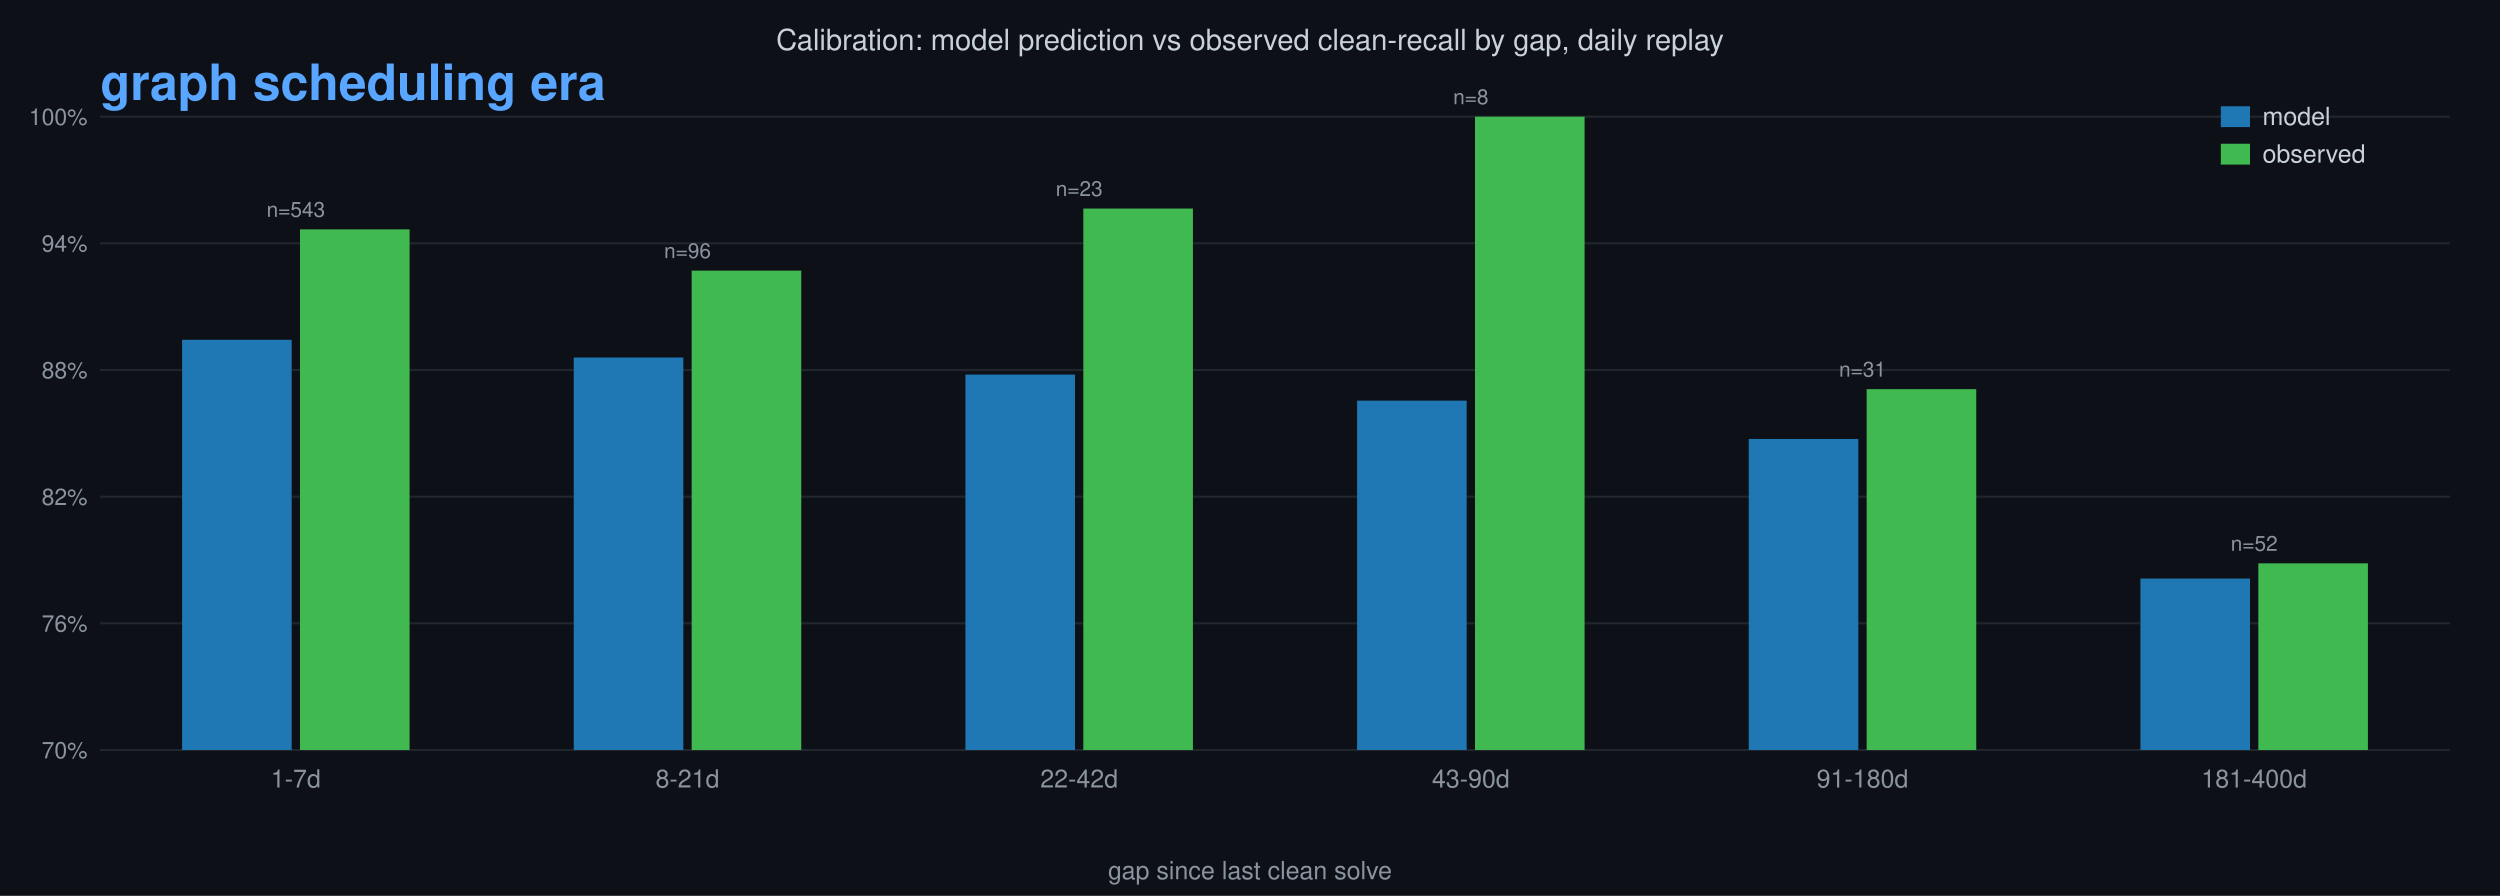
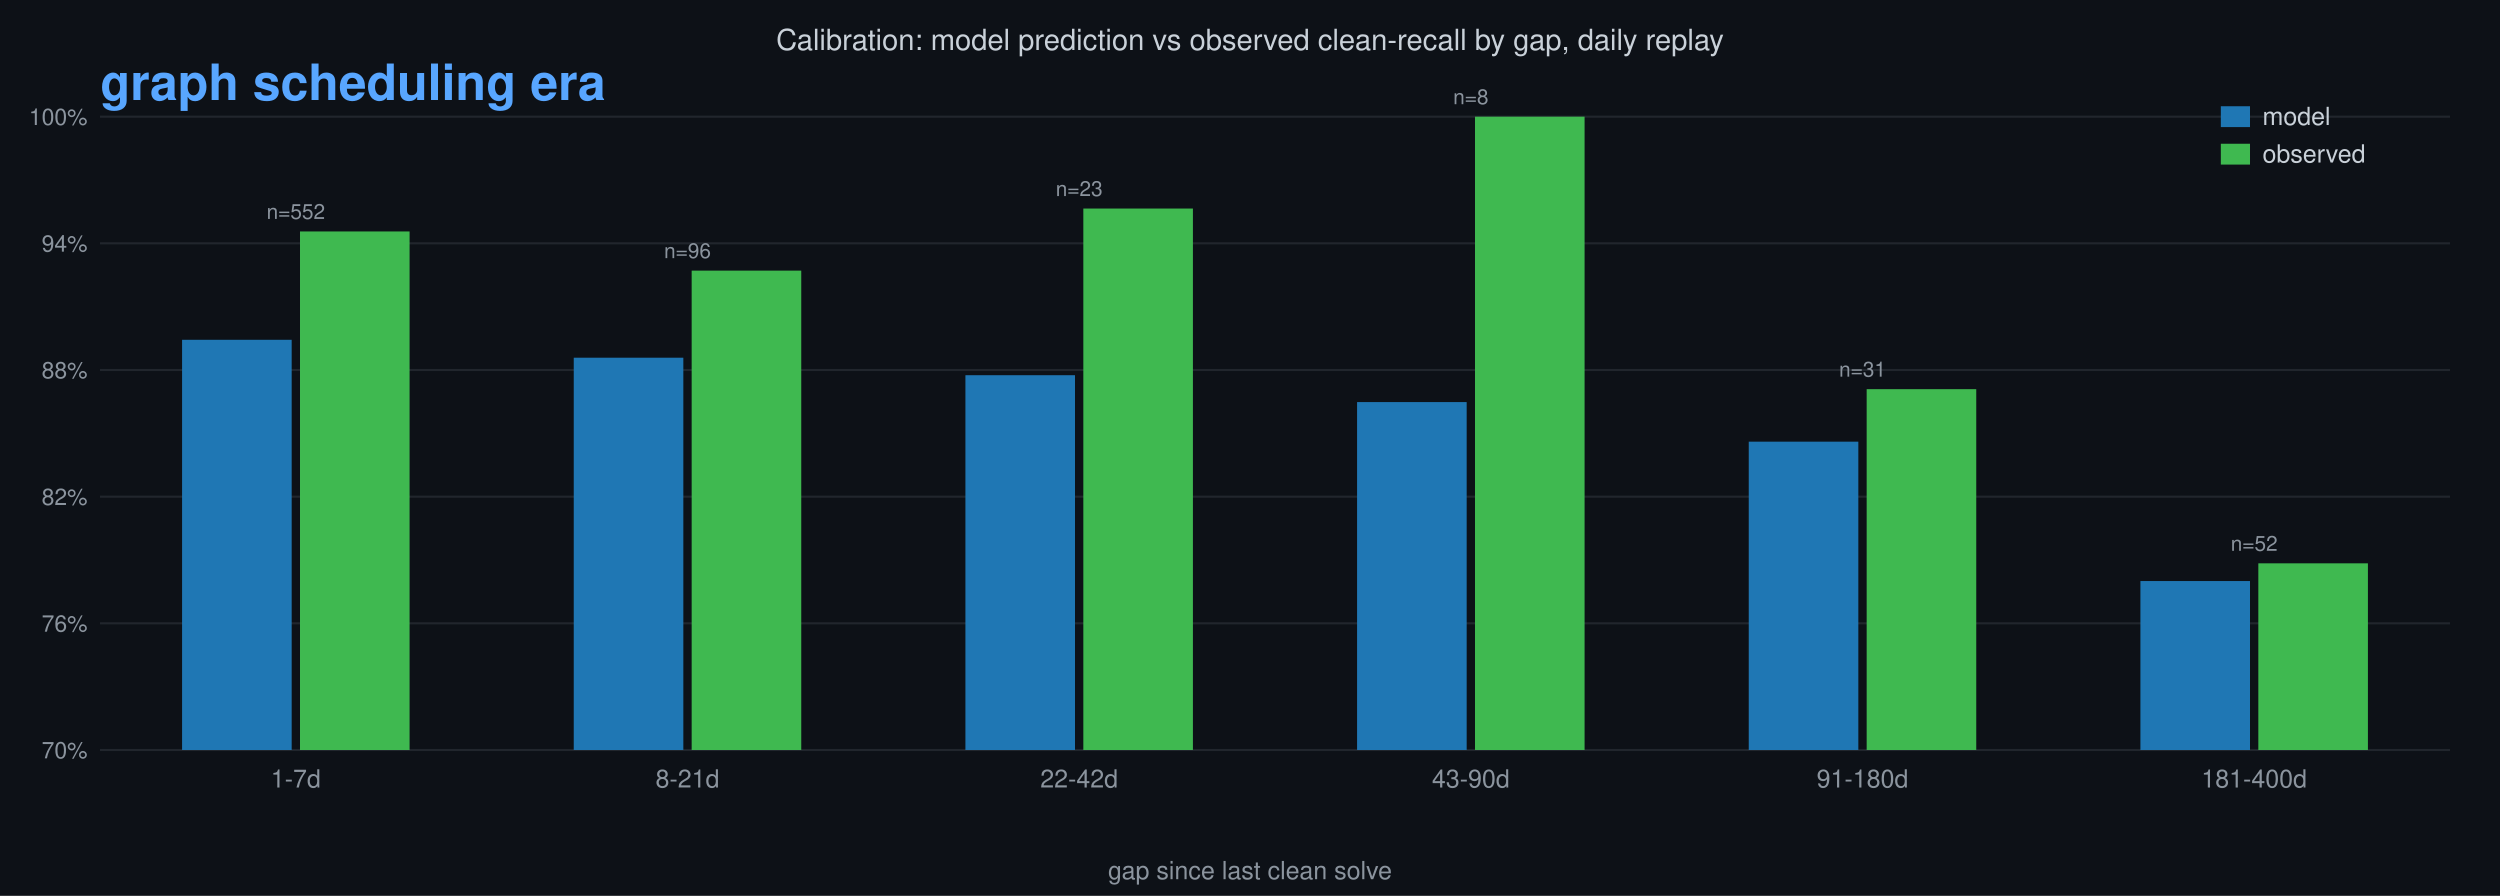
<svg xmlns="http://www.w3.org/2000/svg" viewBox="0 0 1200 430" font-family="Helvetica,sans-serif">
  <rect width="1200" height="430" fill="#0d1117" />
  <text x="600" y="24" text-anchor="middle" font-size="14" fill="#c9d1d9">Calibration: model prediction vs observed clean-recall by gap, daily replay</text>
  <text x="48" y="48" text-anchor="start" font-size="24" font-weight="bold" fill="#8b949e" opacity="0">pre graph scheduling era<animate attributeName="opacity" calcMode="discrete" values="1;0" keyTimes="0;0.723" dur="10.0s" repeatCount="indefinite" />
  </text>
  <text x="48" y="48" text-anchor="start" font-size="24" font-weight="bold" fill="#58a6ff" opacity="1">graph scheduling era<animate attributeName="opacity" calcMode="discrete" values="0;1" keyTimes="0;0.723" dur="10.0s" repeatCount="indefinite" />
  </text>
  <line x1="48" y1="360.0" x2="1176" y2="360.0" stroke="#21262d" stroke-width="1" />
  <text x="42" y="364.0" text-anchor="end" font-size="11" fill="#8b949e">70%</text>
  <line x1="48" y1="299.2" x2="1176" y2="299.2" stroke="#21262d" stroke-width="1" />
  <text x="42" y="303.2" text-anchor="end" font-size="11" fill="#8b949e">76%</text>
  <line x1="48" y1="238.4" x2="1176" y2="238.4" stroke="#21262d" stroke-width="1" />
  <text x="42" y="242.4" text-anchor="end" font-size="11" fill="#8b949e">82%</text>
  <line x1="48" y1="177.6" x2="1176" y2="177.6" stroke="#21262d" stroke-width="1" />
  <text x="42" y="181.6" text-anchor="end" font-size="11" fill="#8b949e">88%</text>
  <line x1="48" y1="116.8" x2="1176" y2="116.8" stroke="#21262d" stroke-width="1" />
  <text x="42" y="120.8" text-anchor="end" font-size="11" fill="#8b949e">94%</text>
  <line x1="48" y1="56.0" x2="1176" y2="56.0" stroke="#21262d" stroke-width="1" />
  <text x="42" y="60.0" text-anchor="end" font-size="11" fill="#8b949e">100%</text>
  <rect x="87.4" y="163.1" width="52.6" height="196.9" fill="#1f77b4">
-     <animate attributeName="y" calcMode="discrete" values="360.0;162.8;163.4;163.1;163.2;163.4;163.8;163.7;163.6;163.5;163.4;163.3;163.2;163.1;163.0;163.1" keyTimes="0;0.005;0.009;0.021;0.032;0.036;0.059;0.066;0.1;0.151;0.194;0.29;0.469;0.576;0.865;0.882" dur="10.0s" repeatCount="indefinite" />
-     <animate attributeName="height" calcMode="discrete" values="0.0;197.2;196.6;196.9;196.8;196.6;196.2;196.3;196.4;196.5;196.6;196.7;196.8;196.9;197.0;196.9" keyTimes="0;0.005;0.009;0.021;0.032;0.036;0.059;0.066;0.1;0.151;0.194;0.29;0.469;0.576;0.865;0.882" dur="10.0s" repeatCount="indefinite" />
+     <animate attributeName="y" calcMode="discrete" values="360.0;162.8;163.4;163.1;163.3;163.4;163.8;163.7;163.8;163.7;163.6;163.5;163.4;163.3;163.4;163.3;163.4;163.3;163.2;163.1" keyTimes="0;0.005;0.009;0.021;0.032;0.036;0.059;0.066;0.077;0.081;0.11;0.166;0.233;0.36;0.405;0.414;0.424;0.436;0.518;0.732" dur="10.0s" repeatCount="indefinite" />
+     <animate attributeName="height" calcMode="discrete" values="0.0;197.2;196.6;196.9;196.7;196.6;196.2;196.3;196.2;196.3;196.4;196.5;196.6;196.7;196.6;196.7;196.6;196.7;196.8;196.9" keyTimes="0;0.005;0.009;0.021;0.032;0.036;0.059;0.066;0.077;0.081;0.11;0.166;0.233;0.36;0.405;0.414;0.424;0.436;0.518;0.732" dur="10.0s" repeatCount="indefinite" />
  </rect>
-   <rect x="144.0" y="110.1" width="52.6" height="249.9" fill="#3fb950">
-     <animate attributeName="y" calcMode="discrete" values="360.0;56.0;69.7;67.8;67.0;66.4;66.0;65.0;64.1;63.7;63.2;76.4;75.9;81.3;80.0;78.8;78.1;77.6;77.0;75.9;75.1;87.5;85.9;84.7;83.9;82.8;81.8;81.4;80.9;83.4;82.9;82.6;82.1;84.9;84.1;83.6;82.7;82.4;81.8;84.1;83.5;83.0;82.7;82.6;82.5;82.4;82.3;82.1;82.0;81.9;81.7;81.6;86.4;86.0;85.8;85.5;85.2;87.4;91.7;95.9;95.4;95.3;99.6;101.3;100.4;101.9;100.9;102.4;102.2;101.5;108.1;107.2;106.6;107.8;109.0;110.1" keyTimes="0;0.005;0.11;0.138;0.151;0.166;0.181;0.194;0.233;0.251;0.266;0.29;0.298;0.312;0.327;0.339;0.351;0.36;0.369;0.377;0.386;0.395;0.405;0.414;0.425;0.436;0.448;0.458;0.469;0.477;0.49;0.498;0.507;0.518;0.527;0.545;0.559;0.569;0.576;0.582;0.592;0.6;0.608;0.651;0.655;0.674;0.678;0.707;0.732;0.737;0.751;0.758;0.765;0.774;0.781;0.787;0.795;0.804;0.81;0.818;0.822;0.826;0.828;0.836;0.842;0.846;0.856;0.865;0.874;0.879;0.882;0.891;0.898;0.901;0.913;0.919" dur="10.0s" repeatCount="indefinite" />
-     <animate attributeName="height" calcMode="discrete" values="0.0;304.0;290.3;292.2;293.0;293.6;294.0;295.0;295.9;296.3;296.8;283.6;284.1;278.7;280.0;281.2;281.9;282.4;283.0;284.1;284.9;272.5;274.1;275.3;276.1;277.2;278.2;278.6;279.1;276.6;277.1;277.4;277.9;275.1;275.9;276.4;277.3;277.6;278.2;275.9;276.5;277.0;277.3;277.4;277.5;277.6;277.7;277.9;278.0;278.1;278.3;278.4;273.6;274.0;274.2;274.5;274.8;272.6;268.3;264.1;264.6;264.7;260.4;258.7;259.6;258.1;259.1;257.6;257.8;258.5;251.9;252.8;253.4;252.2;251.0;249.9" keyTimes="0;0.005;0.11;0.138;0.151;0.166;0.181;0.194;0.233;0.251;0.266;0.29;0.298;0.312;0.327;0.339;0.351;0.36;0.369;0.377;0.386;0.395;0.405;0.414;0.425;0.436;0.448;0.458;0.469;0.477;0.49;0.498;0.507;0.518;0.527;0.545;0.559;0.569;0.576;0.582;0.592;0.6;0.608;0.651;0.655;0.674;0.678;0.707;0.732;0.737;0.751;0.758;0.765;0.774;0.781;0.787;0.795;0.804;0.81;0.818;0.822;0.826;0.828;0.836;0.842;0.846;0.856;0.865;0.874;0.879;0.882;0.891;0.898;0.901;0.913;0.919" dur="10.0s" repeatCount="indefinite" />
+   <rect x="144.0" y="111.1" width="52.6" height="248.9" fill="#3fb950">
+     <animate attributeName="y" calcMode="discrete" values="360.0;56.0;69.7;67.8;67.0;66.4;66.0;65.0;64.1;63.7;63.2;76.4;75.9;81.3;80.0;78.8;78.1;77.6;77.0;75.9;75.1;87.5;85.9;84.7;83.9;82.8;81.8;81.4;80.9;83.4;82.9;82.6;82.1;84.9;84.1;83.6;82.7;82.4;81.8;84.1;83.5;83.0;82.7;82.6;82.5;82.4;82.3;82.1;82.0;81.9;81.7;81.6;86.4;86.0;85.8;85.5;85.2;87.4;91.7;95.9;95.4;95.3;99.6;101.3;100.4;101.9;100.9;102.4;102.2;101.5;108.1;107.2;106.6;107.8;109.0;111.6;111.1" keyTimes="0;0.005;0.11;0.138;0.151;0.166;0.181;0.194;0.233;0.251;0.266;0.29;0.298;0.312;0.327;0.339;0.351;0.36;0.369;0.377;0.386;0.395;0.405;0.414;0.424;0.436;0.448;0.458;0.468;0.477;0.49;0.498;0.507;0.518;0.527;0.545;0.559;0.568;0.576;0.582;0.592;0.6;0.608;0.651;0.655;0.673;0.678;0.707;0.732;0.737;0.751;0.758;0.765;0.774;0.781;0.787;0.795;0.804;0.809;0.817;0.822;0.826;0.828;0.836;0.842;0.845;0.855;0.864;0.873;0.879;0.882;0.891;0.897;0.901;0.912;0.918;0.92" dur="10.0s" repeatCount="indefinite" />
+     <animate attributeName="height" calcMode="discrete" values="0.0;304.0;290.3;292.2;293.0;293.6;294.0;295.0;295.9;296.3;296.8;283.6;284.1;278.7;280.0;281.2;281.9;282.4;283.0;284.1;284.9;272.5;274.1;275.3;276.1;277.2;278.2;278.6;279.1;276.6;277.1;277.4;277.9;275.1;275.9;276.4;277.3;277.6;278.2;275.9;276.5;277.0;277.3;277.4;277.5;277.6;277.7;277.9;278.0;278.1;278.3;278.4;273.6;274.0;274.2;274.5;274.8;272.6;268.3;264.1;264.6;264.7;260.4;258.7;259.6;258.1;259.1;257.6;257.8;258.5;251.9;252.8;253.4;252.2;251.0;248.4;248.9" keyTimes="0;0.005;0.11;0.138;0.151;0.166;0.181;0.194;0.233;0.251;0.266;0.29;0.298;0.312;0.327;0.339;0.351;0.36;0.369;0.377;0.386;0.395;0.405;0.414;0.424;0.436;0.448;0.458;0.468;0.477;0.49;0.498;0.507;0.518;0.527;0.545;0.559;0.568;0.576;0.582;0.592;0.6;0.608;0.651;0.655;0.673;0.678;0.707;0.732;0.737;0.751;0.758;0.765;0.774;0.781;0.787;0.795;0.804;0.809;0.817;0.822;0.826;0.828;0.836;0.842;0.845;0.855;0.864;0.873;0.879;0.882;0.891;0.897;0.901;0.912;0.918;0.92" dur="10.0s" repeatCount="indefinite" />
  </rect>
  <text x="142.0" y="378" text-anchor="middle" font-size="12" fill="#8b949e">1-7d</text>
-   <text x="142.0" y="104.1" text-anchor="middle" font-size="10" fill="#8b949e" opacity="1">n=543<animate attributeName="opacity" calcMode="discrete" values="0;1" keyTimes="0;0.919" dur="10.0s" repeatCount="indefinite" />
+   <text x="142.0" y="105.1" text-anchor="middle" font-size="10" fill="#8b949e" opacity="1">n=552<animate attributeName="opacity" calcMode="discrete" values="0;1" keyTimes="0;0.92" dur="10.0s" repeatCount="indefinite" />
  </text>
-   <rect x="275.4" y="171.6" width="52.6" height="188.4" fill="#1f77b4">
-     <animate attributeName="y" calcMode="discrete" values="360.0;168.5;171.0;169.8;171.0;171.7;172.6;172.5;173.9;174.5;174.8;174.3;174.4;174.7;175.5;174.7;174.4;174.2;173.9;173.6;173.2;173.7;173.4;173.3;173.2;173.1;173.0;172.9;172.4;172.2;172.1;171.8;171.7;171.6;171.5;171.4;171.2;171.3;171.4;171.5;171.4;171.5;171.7;171.6" keyTimes="0;0.054;0.066;0.069;0.081;0.1;0.11;0.138;0.166;0.194;0.251;0.266;0.276;0.298;0.312;0.327;0.339;0.351;0.36;0.369;0.377;0.386;0.405;0.414;0.425;0.436;0.477;0.498;0.545;0.582;0.6;0.612;0.795;0.81;0.828;0.836;0.846;0.856;0.882;0.891;0.898;0.901;0.913;0.919" dur="10.0s" repeatCount="indefinite" />
-     <animate attributeName="height" calcMode="discrete" values="0.0;191.5;189.0;190.2;189.0;188.3;187.4;187.5;186.1;185.5;185.2;185.7;185.6;185.3;184.5;185.3;185.6;185.8;186.1;186.4;186.8;186.3;186.6;186.7;186.8;186.9;187.0;187.1;187.6;187.8;187.9;188.2;188.3;188.4;188.5;188.6;188.8;188.7;188.6;188.5;188.6;188.5;188.3;188.4" keyTimes="0;0.054;0.066;0.069;0.081;0.1;0.11;0.138;0.166;0.194;0.251;0.266;0.276;0.298;0.312;0.327;0.339;0.351;0.36;0.369;0.377;0.386;0.405;0.414;0.425;0.436;0.477;0.498;0.545;0.582;0.6;0.612;0.795;0.81;0.828;0.836;0.846;0.856;0.882;0.891;0.898;0.901;0.913;0.919" dur="10.0s" repeatCount="indefinite" />
+   <rect x="275.4" y="171.7" width="52.6" height="188.3" fill="#1f77b4">
+     <animate attributeName="y" calcMode="discrete" values="360.0;168.6;171.1;169.9;171.1;171.8;172.7;172.6;174.1;174.6;175.0;174.5;174.9;175.6;174.9;174.5;174.4;174.1;173.8;173.4;173.8;173.6;173.5;173.4;173.3;173.2;173.0;172.6;172.4;172.2;172.0;171.9;171.7;171.6;171.3;171.4;171.5;171.6;171.8;171.7" keyTimes="0;0.054;0.066;0.069;0.081;0.1;0.11;0.138;0.166;0.194;0.251;0.266;0.298;0.312;0.327;0.339;0.351;0.36;0.369;0.377;0.386;0.405;0.414;0.424;0.436;0.477;0.498;0.545;0.582;0.6;0.612;0.795;0.809;0.828;0.845;0.855;0.864;0.882;0.912;0.918" dur="10.0s" repeatCount="indefinite" />
+     <animate attributeName="height" calcMode="discrete" values="0.0;191.4;188.9;190.1;188.9;188.2;187.3;187.4;185.9;185.4;185.0;185.5;185.1;184.4;185.1;185.5;185.6;185.9;186.2;186.6;186.2;186.4;186.5;186.6;186.7;186.8;187.0;187.4;187.6;187.8;188.0;188.1;188.3;188.4;188.7;188.6;188.5;188.4;188.2;188.3" keyTimes="0;0.054;0.066;0.069;0.081;0.1;0.11;0.138;0.166;0.194;0.251;0.266;0.298;0.312;0.327;0.339;0.351;0.36;0.369;0.377;0.386;0.405;0.414;0.424;0.436;0.477;0.498;0.545;0.582;0.6;0.612;0.795;0.809;0.828;0.845;0.855;0.864;0.882;0.912;0.918" dur="10.0s" repeatCount="indefinite" />
  </rect>
  <rect x="332.0" y="129.9" width="52.6" height="230.1" fill="#3fb950">
-     <animate attributeName="y" calcMode="discrete" values="360.0;56.0;109.3;102.1;96.5;95.0;93.5;92.2;90.9;88.7;83.4;82.7;81.3;104.3;123.6;122.1;120.7;119.3;114.5;112.3;111.3;109.3;108.4;107.5;105.0;103.5;118.4;127.4;151.9;149.3;145.8;144.7;143.6;140.4;134.8;129.9" keyTimes="0;0.054;0.298;0.312;0.327;0.339;0.351;0.36;0.369;0.377;0.386;0.395;0.405;0.414;0.425;0.436;0.477;0.498;0.545;0.582;0.6;0.612;0.795;0.81;0.828;0.836;0.842;0.846;0.856;0.865;0.882;0.891;0.898;0.901;0.913;0.919" dur="10.0s" repeatCount="indefinite" />
-     <animate attributeName="height" calcMode="discrete" values="0.0;304.0;250.7;257.9;263.5;265.0;266.5;267.8;269.1;271.3;276.6;277.3;278.7;255.7;236.4;237.9;239.3;240.7;245.5;247.7;248.7;250.7;251.6;252.5;255.0;256.5;241.6;232.6;208.1;210.7;214.2;215.3;216.4;219.6;225.2;230.1" keyTimes="0;0.054;0.298;0.312;0.327;0.339;0.351;0.36;0.369;0.377;0.386;0.395;0.405;0.414;0.425;0.436;0.477;0.498;0.545;0.582;0.6;0.612;0.795;0.81;0.828;0.836;0.842;0.846;0.856;0.865;0.882;0.891;0.898;0.901;0.913;0.919" dur="10.0s" repeatCount="indefinite" />
+     <animate attributeName="y" calcMode="discrete" values="360.0;56.0;109.3;102.1;96.5;95.0;93.5;92.2;90.9;88.7;83.4;82.7;81.3;104.3;123.6;122.1;120.7;119.3;114.5;112.3;111.3;109.3;108.4;107.5;105.0;103.5;118.4;127.4;151.9;149.3;145.8;144.7;143.6;140.4;134.8;129.9" keyTimes="0;0.054;0.298;0.312;0.327;0.339;0.351;0.36;0.369;0.377;0.386;0.395;0.405;0.414;0.424;0.436;0.477;0.498;0.545;0.582;0.6;0.612;0.795;0.809;0.828;0.836;0.842;0.845;0.855;0.864;0.882;0.891;0.897;0.901;0.912;0.918" dur="10.0s" repeatCount="indefinite" />
+     <animate attributeName="height" calcMode="discrete" values="0.0;304.0;250.7;257.9;263.5;265.0;266.5;267.8;269.1;271.3;276.6;277.3;278.7;255.7;236.4;237.9;239.3;240.7;245.5;247.7;248.7;250.7;251.6;252.5;255.0;256.5;241.6;232.6;208.1;210.7;214.2;215.3;216.4;219.6;225.2;230.1" keyTimes="0;0.054;0.298;0.312;0.327;0.339;0.351;0.36;0.369;0.377;0.386;0.395;0.405;0.414;0.424;0.436;0.477;0.498;0.545;0.582;0.6;0.612;0.795;0.809;0.828;0.836;0.842;0.845;0.855;0.864;0.882;0.891;0.897;0.901;0.912;0.918" dur="10.0s" repeatCount="indefinite" />
  </rect>
  <text x="330.0" y="378" text-anchor="middle" font-size="12" fill="#8b949e">8-21d</text>
-   <text x="330.0" y="123.9" text-anchor="middle" font-size="10" fill="#8b949e" opacity="1">n=96<animate attributeName="opacity" calcMode="discrete" values="0;1" keyTimes="0;0.919" dur="10.0s" repeatCount="indefinite" />
+   <text x="330.0" y="123.9" text-anchor="middle" font-size="10" fill="#8b949e" opacity="1">n=96<animate attributeName="opacity" calcMode="discrete" values="0;1" keyTimes="0;0.92" dur="10.0s" repeatCount="indefinite" />
  </text>
-   <rect x="463.4" y="179.8" width="52.6" height="180.2" fill="#1f77b4">
-     <animate attributeName="y" calcMode="discrete" values="360.0;187.8;183.8;185.2;189.6;189.9;187.3;185.7;182.3;179.3;179.2;180.1;180.3;179.8" keyTimes="0;0.312;0.351;0.469;0.518;0.527;0.615;0.67;0.674;0.723;0.737;0.774;0.882;0.891" dur="10.0s" repeatCount="indefinite" />
-     <animate attributeName="height" calcMode="discrete" values="0.0;172.2;176.2;174.8;170.4;170.1;172.7;174.3;177.7;180.7;180.8;179.9;179.7;180.2" keyTimes="0;0.312;0.351;0.469;0.518;0.527;0.615;0.67;0.674;0.723;0.737;0.774;0.882;0.891" dur="10.0s" repeatCount="indefinite" />
+   <rect x="463.4" y="180.1" width="52.6" height="179.9" fill="#1f77b4">
+     <animate attributeName="y" calcMode="discrete" values="360.0;188.1;184.0;185.5;189.9;190.2;187.6;186.0;182.6;179.7;179.5;180.4;180.6;180.1" keyTimes="0;0.312;0.351;0.468;0.518;0.527;0.615;0.67;0.673;0.723;0.737;0.774;0.882;0.891" dur="10.0s" repeatCount="indefinite" />
+     <animate attributeName="height" calcMode="discrete" values="0.0;171.9;176.0;174.5;170.1;169.8;172.4;174.0;177.4;180.3;180.5;179.6;179.4;179.9" keyTimes="0;0.312;0.351;0.468;0.518;0.527;0.615;0.67;0.673;0.723;0.737;0.774;0.882;0.891" dur="10.0s" repeatCount="indefinite" />
  </rect>
  <rect x="520.0" y="100.1" width="52.6" height="259.9" fill="#3fb950">
-     <animate attributeName="y" calcMode="discrete" values="360.0;56.0;224.9;182.7;168.6;157.3;133.9;115.6;112.3;104.3;102.1;100.1" keyTimes="0;0.312;0.518;0.527;0.615;0.67;0.674;0.723;0.737;0.774;0.882;0.891" dur="10.0s" repeatCount="indefinite" />
-     <animate attributeName="height" calcMode="discrete" values="0.0;304.0;135.1;177.3;191.4;202.7;226.1;244.4;247.7;255.7;257.9;259.9" keyTimes="0;0.312;0.518;0.527;0.615;0.67;0.674;0.723;0.737;0.774;0.882;0.891" dur="10.0s" repeatCount="indefinite" />
+     <animate attributeName="y" calcMode="discrete" values="360.0;56.0;224.9;182.7;168.6;157.3;133.9;115.6;112.3;104.3;102.1;100.1" keyTimes="0;0.312;0.518;0.527;0.615;0.67;0.673;0.723;0.737;0.774;0.882;0.891" dur="10.0s" repeatCount="indefinite" />
+     <animate attributeName="height" calcMode="discrete" values="0.0;304.0;135.1;177.3;191.4;202.7;226.1;244.4;247.7;255.7;257.9;259.9" keyTimes="0;0.312;0.518;0.527;0.615;0.67;0.673;0.723;0.737;0.774;0.882;0.891" dur="10.0s" repeatCount="indefinite" />
  </rect>
  <text x="518.0" y="378" text-anchor="middle" font-size="12" fill="#8b949e">22-42d</text>
-   <text x="518.0" y="94.1" text-anchor="middle" font-size="10" fill="#8b949e" opacity="1">n=23<animate attributeName="opacity" calcMode="discrete" values="0;1" keyTimes="0;0.919" dur="10.0s" repeatCount="indefinite" />
+   <text x="518.0" y="94.1" text-anchor="middle" font-size="10" fill="#8b949e" opacity="1">n=23<animate attributeName="opacity" calcMode="discrete" values="0;1" keyTimes="0;0.92" dur="10.0s" repeatCount="indefinite" />
  </text>
-   <rect x="651.4" y="192.3" width="52.6" height="167.7" fill="#1f77b4">
-     <animate attributeName="y" calcMode="discrete" values="360.0;201.9;202.3;205.8;193.0;194.3;192.3" keyTimes="0;0.518;0.527;0.6;0.7;0.846;0.874" dur="10.0s" repeatCount="indefinite" />
-     <animate attributeName="height" calcMode="discrete" values="0.0;158.1;157.7;154.2;167.0;165.7;167.7" keyTimes="0;0.518;0.527;0.6;0.7;0.846;0.874" dur="10.0s" repeatCount="indefinite" />
+   <rect x="651.4" y="193.0" width="52.6" height="167.0" fill="#1f77b4">
+     <animate attributeName="y" calcMode="discrete" values="360.0;202.3;202.7;206.2;193.6;195.0;193.0" keyTimes="0;0.518;0.527;0.6;0.699;0.845;0.873" dur="10.0s" repeatCount="indefinite" />
+     <animate attributeName="height" calcMode="discrete" values="0.0;157.7;157.3;153.8;166.4;165.0;167.0" keyTimes="0;0.518;0.527;0.6;0.699;0.845;0.873" dur="10.0s" repeatCount="indefinite" />
  </rect>
  <rect x="708.0" y="56.0" width="52.6" height="304.0" fill="#3fb950">
    <animate attributeName="y" calcMode="discrete" values="360.0;56.0" keyTimes="0;0.518" dur="10.0s" repeatCount="indefinite" />
    <animate attributeName="height" calcMode="discrete" values="0.0;304.0" keyTimes="0;0.518" dur="10.0s" repeatCount="indefinite" />
  </rect>
  <text x="706.0" y="378" text-anchor="middle" font-size="12" fill="#8b949e">43-90d</text>
-   <text x="706.0" y="50.0" text-anchor="middle" font-size="10" fill="#8b949e" opacity="1">n=8<animate attributeName="opacity" calcMode="discrete" values="0;1" keyTimes="0;0.919" dur="10.0s" repeatCount="indefinite" />
+   <text x="706.0" y="50.0" text-anchor="middle" font-size="10" fill="#8b949e" opacity="1">n=8<animate attributeName="opacity" calcMode="discrete" values="0;1" keyTimes="0;0.92" dur="10.0s" repeatCount="indefinite" />
  </text>
-   <rect x="839.4" y="210.7" width="52.6" height="149.3" fill="#1f77b4">
-     <animate attributeName="y" calcMode="discrete" values="360.0;205.2;200.5;204.2;209.8;210.1;215.2;212.7;209.7;208.9;208.8;207.6;207.3;207.1;207.6;209.1;210.0;211.5;210.7" keyTimes="0;0.645;0.651;0.655;0.656;0.661;0.668;0.671;0.7;0.707;0.723;0.737;0.751;0.758;0.765;0.795;0.818;0.822;0.826" dur="10.0s" repeatCount="indefinite" />
-     <animate attributeName="height" calcMode="discrete" values="0.0;154.8;159.5;155.8;150.2;149.9;144.8;147.3;150.3;151.1;151.2;152.4;152.7;152.9;152.4;150.9;150.0;148.5;149.3" keyTimes="0;0.645;0.651;0.655;0.656;0.661;0.668;0.671;0.7;0.707;0.723;0.737;0.751;0.758;0.765;0.795;0.818;0.822;0.826" dur="10.0s" repeatCount="indefinite" />
+   <rect x="839.4" y="212.0" width="52.6" height="148.0" fill="#1f77b4">
+     <animate attributeName="y" calcMode="discrete" values="360.0;206.7;201.9;205.5;211.1;211.3;216.5;214.0;211.0;210.2;210.1;208.9;208.6;208.5;208.9;209.0;210.4;211.4;212.8;212.0" keyTimes="0;0.645;0.651;0.655;0.656;0.661;0.667;0.671;0.699;0.707;0.723;0.737;0.751;0.758;0.765;0.781;0.795;0.817;0.822;0.826" dur="10.0s" repeatCount="indefinite" />
+     <animate attributeName="height" calcMode="discrete" values="0.0;153.3;158.1;154.5;148.9;148.7;143.5;146.0;149.0;149.8;149.9;151.1;151.4;151.5;151.1;151.0;149.6;148.6;147.2;148.0" keyTimes="0;0.645;0.651;0.655;0.656;0.661;0.667;0.671;0.699;0.707;0.723;0.737;0.751;0.758;0.765;0.781;0.795;0.817;0.822;0.826" dur="10.0s" repeatCount="indefinite" />
  </rect>
  <rect x="896.0" y="186.8" width="52.6" height="173.2" fill="#3fb950">
-     <animate attributeName="y" calcMode="discrete" values="360.0;56.0;133.9;123.6;168.6;162.7;157.3;152.5;148.1;144.1;137.1;133.9;128.4;160.8;191.1;186.8" keyTimes="0;0.645;0.668;0.671;0.7;0.707;0.723;0.737;0.751;0.758;0.765;0.781;0.795;0.818;0.822;0.826" dur="10.0s" repeatCount="indefinite" />
-     <animate attributeName="height" calcMode="discrete" values="0.0;304.0;226.1;236.4;191.4;197.3;202.7;207.5;211.9;215.9;222.9;226.1;231.6;199.2;168.9;173.2" keyTimes="0;0.645;0.668;0.671;0.7;0.707;0.723;0.737;0.751;0.758;0.765;0.781;0.795;0.818;0.822;0.826" dur="10.0s" repeatCount="indefinite" />
+     <animate attributeName="y" calcMode="discrete" values="360.0;56.0;133.9;123.6;168.6;162.7;157.3;152.5;148.1;144.1;137.1;133.9;128.4;160.8;191.1;186.8" keyTimes="0;0.645;0.667;0.671;0.699;0.707;0.723;0.737;0.751;0.758;0.765;0.781;0.795;0.817;0.822;0.826" dur="10.0s" repeatCount="indefinite" />
+     <animate attributeName="height" calcMode="discrete" values="0.0;304.0;226.1;236.4;191.4;197.3;202.7;207.5;211.9;215.9;222.9;226.1;231.6;199.2;168.9;173.2" keyTimes="0;0.645;0.667;0.671;0.699;0.707;0.723;0.737;0.751;0.758;0.765;0.781;0.795;0.817;0.822;0.826" dur="10.0s" repeatCount="indefinite" />
  </rect>
  <text x="894.0" y="378" text-anchor="middle" font-size="12" fill="#8b949e">91-180d</text>
-   <text x="894.0" y="180.8" text-anchor="middle" font-size="10" fill="#8b949e" opacity="1">n=31<animate attributeName="opacity" calcMode="discrete" values="0;1" keyTimes="0;0.919" dur="10.0s" repeatCount="indefinite" />
+   <text x="894.0" y="180.8" text-anchor="middle" font-size="10" fill="#8b949e" opacity="1">n=31<animate attributeName="opacity" calcMode="discrete" values="0;1" keyTimes="0;0.92" dur="10.0s" repeatCount="indefinite" />
  </text>
-   <rect x="1027.4" y="277.7" width="52.6" height="82.3" fill="#1f77b4">
-     <animate attributeName="y" calcMode="discrete" values="360.0;277.6;281.4;260.9;274.5;269.5;261.1;270.7;275.5;273.5;274.7;273.4;274.0;273.7;273.1;274.1;274.4;275.4;276.5;277.7" keyTimes="0;0.67;0.671;0.7;0.707;0.723;0.732;0.737;0.744;0.751;0.758;0.765;0.774;0.781;0.787;0.795;0.836;0.846;0.856;0.882" dur="10.0s" repeatCount="indefinite" />
-     <animate attributeName="height" calcMode="discrete" values="0.0;82.4;78.6;99.1;85.5;90.5;98.9;89.3;84.5;86.5;85.3;86.6;86.0;86.3;86.9;85.9;85.6;84.6;83.5;82.3" keyTimes="0;0.67;0.671;0.7;0.707;0.723;0.732;0.737;0.744;0.751;0.758;0.765;0.774;0.781;0.787;0.795;0.836;0.846;0.856;0.882" dur="10.0s" repeatCount="indefinite" />
+   <rect x="1027.4" y="278.9" width="52.6" height="81.1" fill="#1f77b4">
+     <animate attributeName="y" calcMode="discrete" values="360.0;278.2;282.0;261.9;275.5;270.7;262.5;272.0;276.7;274.8;276.0;274.7;275.2;274.9;274.5;275.4;275.8;276.7;277.6;278.9" keyTimes="0;0.67;0.671;0.699;0.707;0.723;0.732;0.737;0.743;0.751;0.758;0.765;0.774;0.781;0.787;0.795;0.836;0.845;0.855;0.882" dur="10.0s" repeatCount="indefinite" />
+     <animate attributeName="height" calcMode="discrete" values="0.0;81.8;78.0;98.1;84.5;89.3;97.5;88.0;83.3;85.2;84.0;85.3;84.8;85.1;85.5;84.6;84.2;83.3;82.4;81.1" keyTimes="0;0.67;0.671;0.699;0.707;0.723;0.732;0.737;0.743;0.751;0.758;0.765;0.774;0.781;0.787;0.795;0.836;0.845;0.855;0.882" dur="10.0s" repeatCount="indefinite" />
  </rect>
  <rect x="1084.0" y="270.4" width="52.6" height="89.6" fill="#3fb950">
-     <animate attributeName="y" calcMode="discrete" values="360.0;56.0;258.7;273.1;224.9;249.0;218.1;195.8;214.3;200.8;217.2;228.5;246.0;262.8;278.9;274.6;270.4" keyTimes="0;0.67;0.707;0.723;0.732;0.737;0.744;0.751;0.758;0.765;0.781;0.787;0.795;0.836;0.846;0.856;0.882" dur="10.0s" repeatCount="indefinite" />
-     <animate attributeName="height" calcMode="discrete" values="0.0;304.0;101.3;86.9;135.1;111.0;141.9;164.2;145.7;159.2;142.8;131.5;114.0;97.2;81.1;85.4;89.6" keyTimes="0;0.67;0.707;0.723;0.732;0.737;0.744;0.751;0.758;0.765;0.781;0.787;0.795;0.836;0.846;0.856;0.882" dur="10.0s" repeatCount="indefinite" />
+     <animate attributeName="y" calcMode="discrete" values="360.0;56.0;258.7;273.1;224.9;249.0;218.1;195.8;214.3;200.8;217.2;228.5;246.0;262.8;278.9;274.6;270.4" keyTimes="0;0.67;0.707;0.723;0.732;0.737;0.743;0.751;0.758;0.765;0.781;0.787;0.795;0.836;0.845;0.855;0.882" dur="10.0s" repeatCount="indefinite" />
+     <animate attributeName="height" calcMode="discrete" values="0.0;304.0;101.3;86.9;135.1;111.0;141.9;164.2;145.7;159.2;142.8;131.5;114.0;97.2;81.1;85.4;89.6" keyTimes="0;0.67;0.707;0.723;0.732;0.737;0.743;0.751;0.758;0.765;0.781;0.787;0.795;0.836;0.845;0.855;0.882" dur="10.0s" repeatCount="indefinite" />
  </rect>
  <text x="1082.0" y="378" text-anchor="middle" font-size="12" fill="#8b949e">181-400d</text>
-   <text x="1082.0" y="264.4" text-anchor="middle" font-size="10" fill="#8b949e" opacity="1">n=52<animate attributeName="opacity" calcMode="discrete" values="0;1" keyTimes="0;0.919" dur="10.0s" repeatCount="indefinite" />
+   <text x="1082.0" y="264.4" text-anchor="middle" font-size="10" fill="#8b949e" opacity="1">n=52<animate attributeName="opacity" calcMode="discrete" values="0;1" keyTimes="0;0.92" dur="10.0s" repeatCount="indefinite" />
  </text>
  <rect x="1066" y="51" width="14" height="10" fill="#1f77b4" />
  <text x="1086" y="60" font-size="12" fill="#c9d1d9">model</text>
  <rect x="1066" y="69" width="14" height="10" fill="#3fb950" />
  <text x="1086" y="78" font-size="12" fill="#c9d1d9">observed</text>
  <text x="600" y="422" text-anchor="middle" font-size="12" fill="#8b949e">gap since last clean solve</text>
  <text x="1176" y="24" fill="#c9d1d9" font-size="14" text-anchor="end" opacity="0">sep '25<animate attributeName="opacity" calcMode="discrete" values="1;0" keyTimes="0;0.11" dur="10.0s" repeatCount="indefinite" />
  </text>
  <text x="1176" y="24" fill="#c9d1d9" font-size="14" text-anchor="end" opacity="0">oct '25<animate attributeName="opacity" calcMode="discrete" values="0;1;0" keyTimes="0;0.11;0.49" dur="10.0s" repeatCount="indefinite" />
  </text>
  <text x="1176" y="24" fill="#c9d1d9" font-size="14" text-anchor="end" opacity="0">nov '25<animate attributeName="opacity" calcMode="discrete" values="0;1;0" keyTimes="0;0.49;0.614" dur="10.0s" repeatCount="indefinite" />
  </text>
  <text x="1176" y="24" fill="#c9d1d9" font-size="14" text-anchor="end" opacity="0">dec '25<animate attributeName="opacity" calcMode="discrete" values="0;1;0" keyTimes="0;0.614;0.624" dur="10.0s" repeatCount="indefinite" />
  </text>
  <text x="1176" y="24" fill="#c9d1d9" font-size="14" text-anchor="end" opacity="0">jan '26<animate attributeName="opacity" calcMode="discrete" values="0;1;0" keyTimes="0;0.624;0.632" dur="10.0s" repeatCount="indefinite" />
  </text>
  <text x="1176" y="24" fill="#c9d1d9" font-size="14" text-anchor="end" opacity="0">feb '26<animate attributeName="opacity" calcMode="discrete" values="0;1;0" keyTimes="0;0.632;0.64" dur="10.0s" repeatCount="indefinite" />
  </text>
  <text x="1176" y="24" fill="#c9d1d9" font-size="14" text-anchor="end" opacity="0">mar '26<animate attributeName="opacity" calcMode="discrete" values="0;1;0" keyTimes="0;0.64;0.664" dur="10.0s" repeatCount="indefinite" />
  </text>
  <text x="1176" y="24" fill="#c9d1d9" font-size="14" text-anchor="end" opacity="0">apr '26<animate attributeName="opacity" calcMode="discrete" values="0;1;0" keyTimes="0;0.664;0.682" dur="10.0s" repeatCount="indefinite" />
  </text>
  <text x="1176" y="24" fill="#c9d1d9" font-size="14" text-anchor="end" opacity="0">may '26<animate attributeName="opacity" calcMode="discrete" values="0;1;0" keyTimes="0;0.682;0.69" dur="10.0s" repeatCount="indefinite" />
  </text>
-   <text x="1176" y="24" fill="#c9d1d9" font-size="14" text-anchor="end" opacity="0">jun '26<animate attributeName="opacity" calcMode="discrete" values="0;1;0" keyTimes="0;0.69;0.699" dur="10.0s" repeatCount="indefinite" />
+   <text x="1176" y="24" fill="#c9d1d9" font-size="14" text-anchor="end" opacity="0">jun '26<animate attributeName="opacity" calcMode="discrete" values="0;1;0" keyTimes="0;0.69;0.698" dur="10.0s" repeatCount="indefinite" />
  </text>
-   <text x="1176" y="24" fill="#c9d1d9" font-size="14" text-anchor="end" opacity="0">jul '26<animate attributeName="opacity" calcMode="discrete" values="0;1;0" keyTimes="0;0.699;0.721" dur="10.0s" repeatCount="indefinite" />
+   <text x="1176" y="24" fill="#c9d1d9" font-size="14" text-anchor="end" opacity="0">jul '26<animate attributeName="opacity" calcMode="discrete" values="0;1;0" keyTimes="0;0.698;0.721" dur="10.0s" repeatCount="indefinite" />
  </text>
  <text x="1176" y="24" fill="#c9d1d9" font-size="14" text-anchor="end" opacity="0">aug '26<animate attributeName="opacity" calcMode="discrete" values="0;1;0" keyTimes="0;0.721;0.891" dur="10.0s" repeatCount="indefinite" />
  </text>
  <text x="1176" y="24" fill="#c9d1d9" font-size="14" text-anchor="end" opacity="0">sep '26<animate attributeName="opacity" calcMode="discrete" values="0;1" keyTimes="0;0.891" dur="10.0s" repeatCount="indefinite" />
  </text>
  <rect width="1200" height="430" fill="#0d1117" opacity="0" pointer-events="none">
    <animate attributeName="opacity" calcMode="linear" values="0;0;1" keyTimes="0;0.92;1" dur="10.0s" repeatCount="indefinite" />
  </rect>
</svg>
